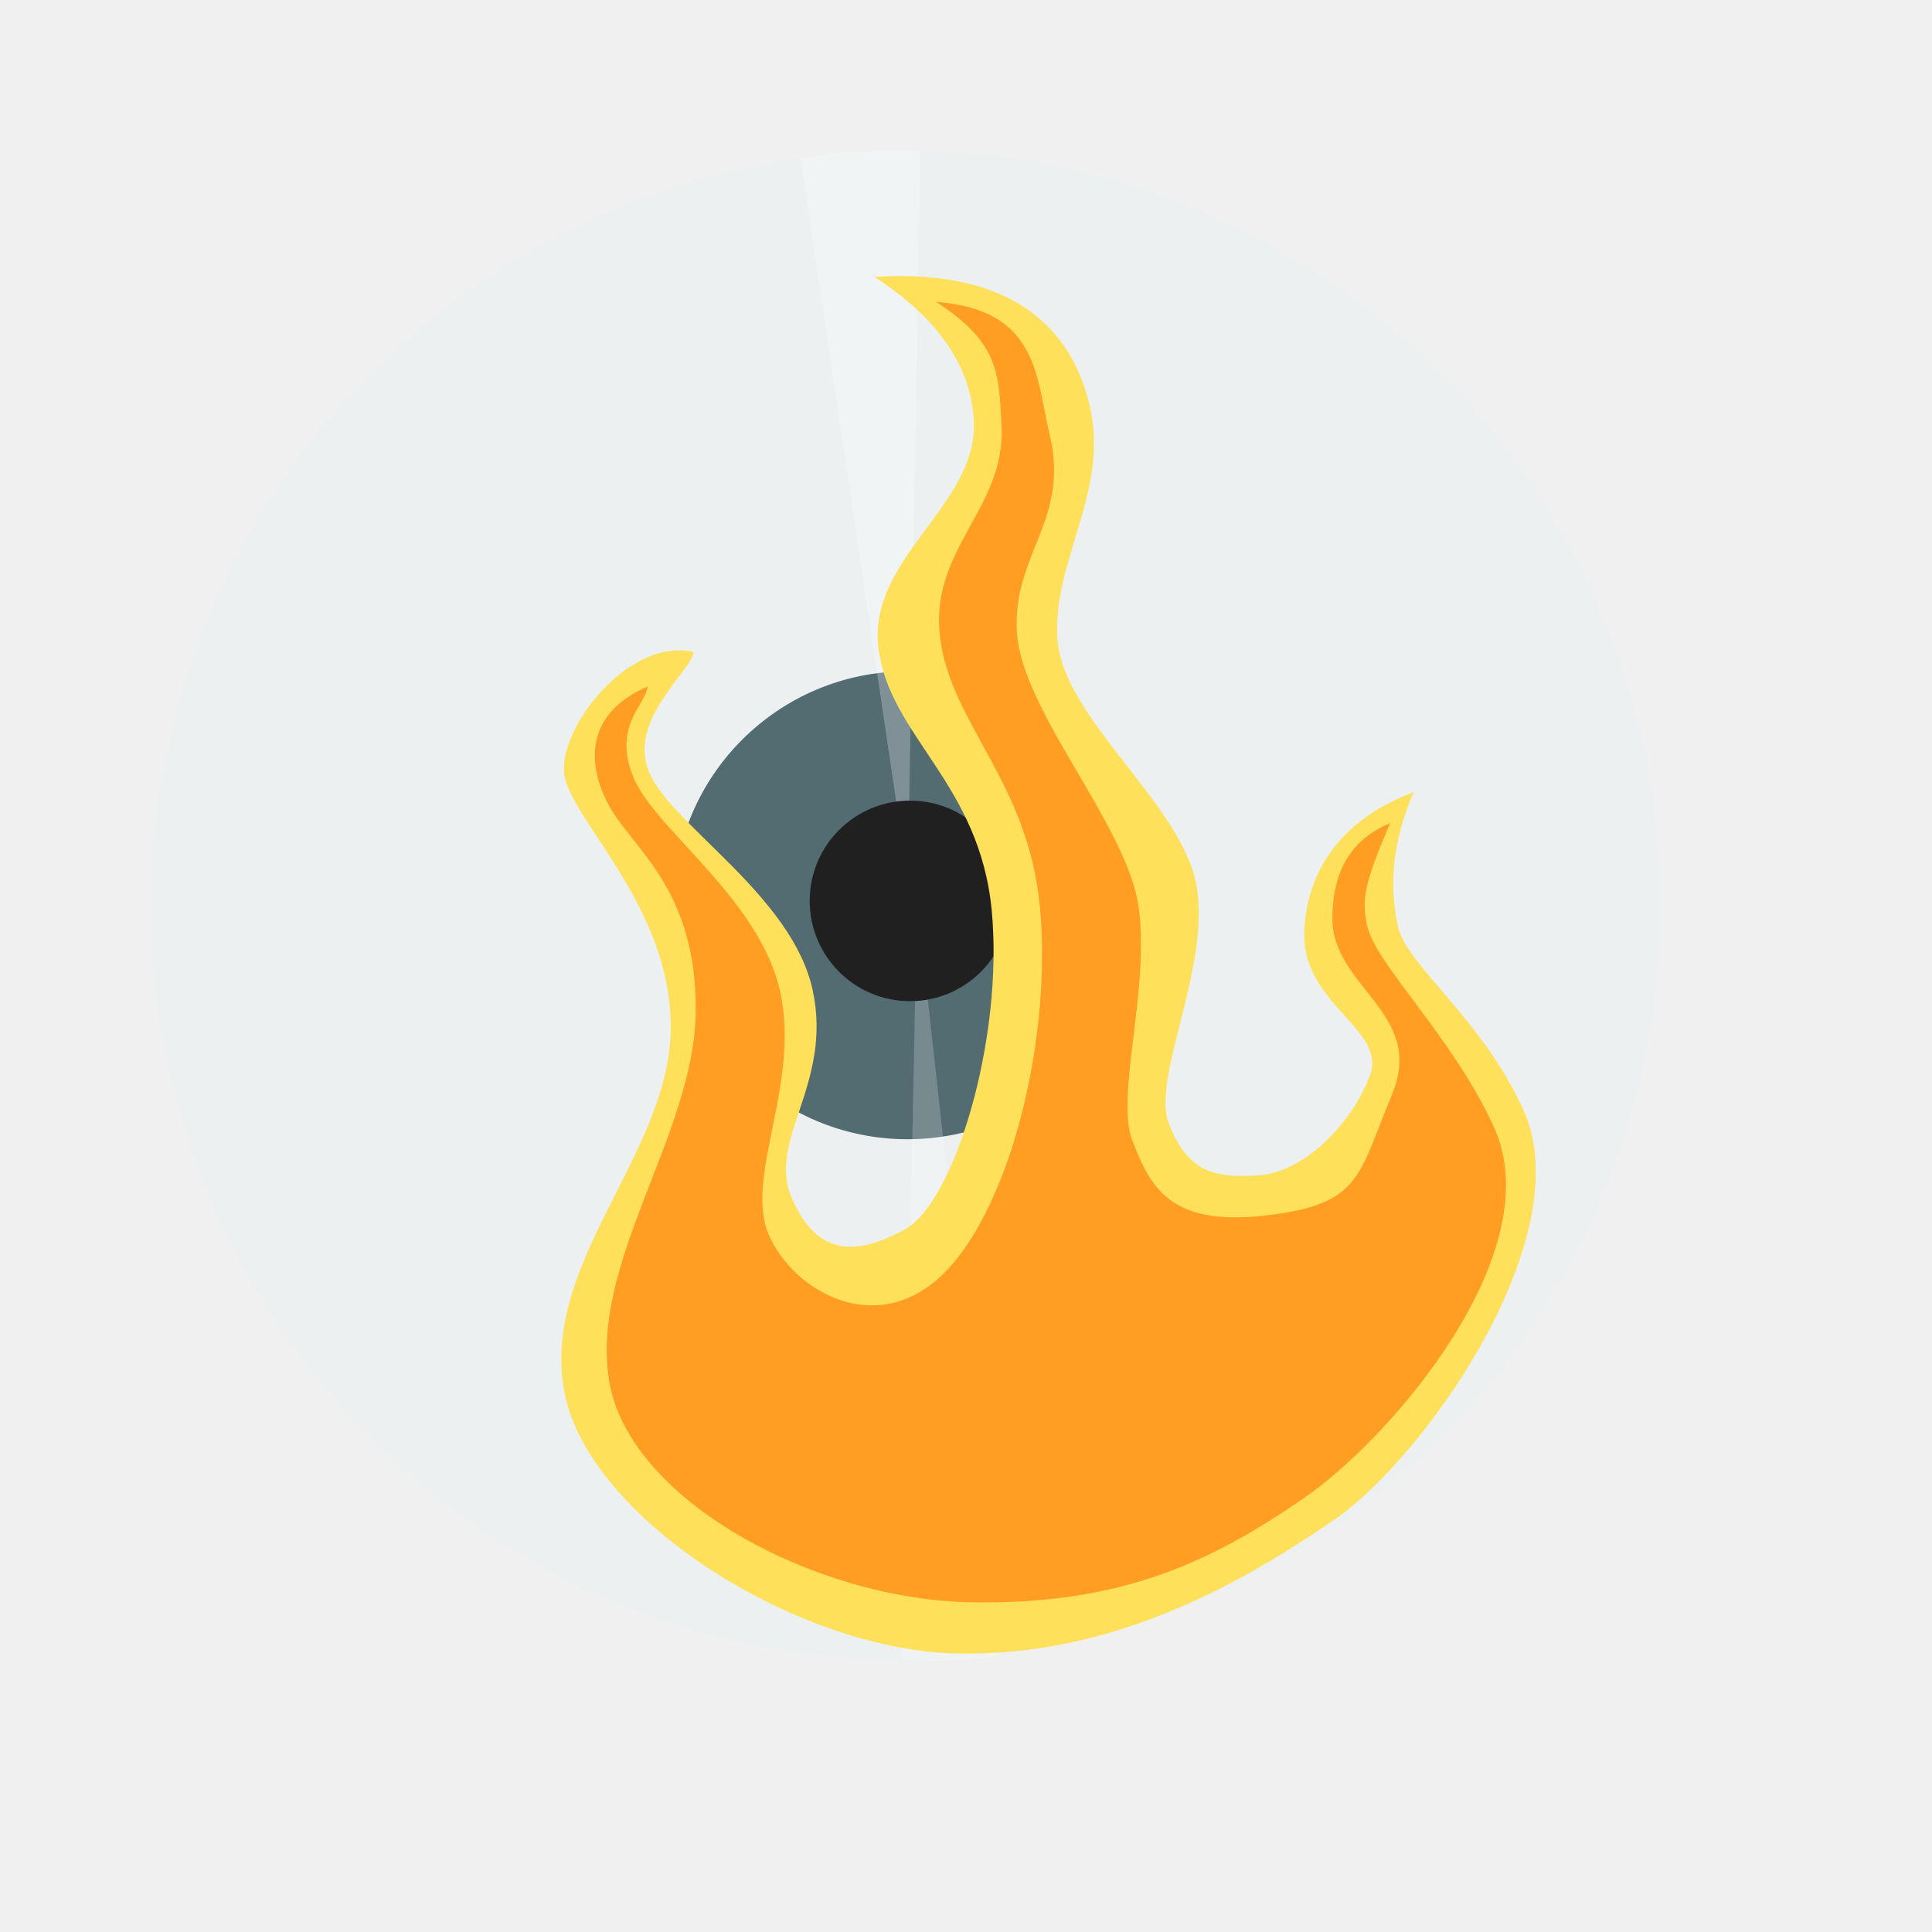
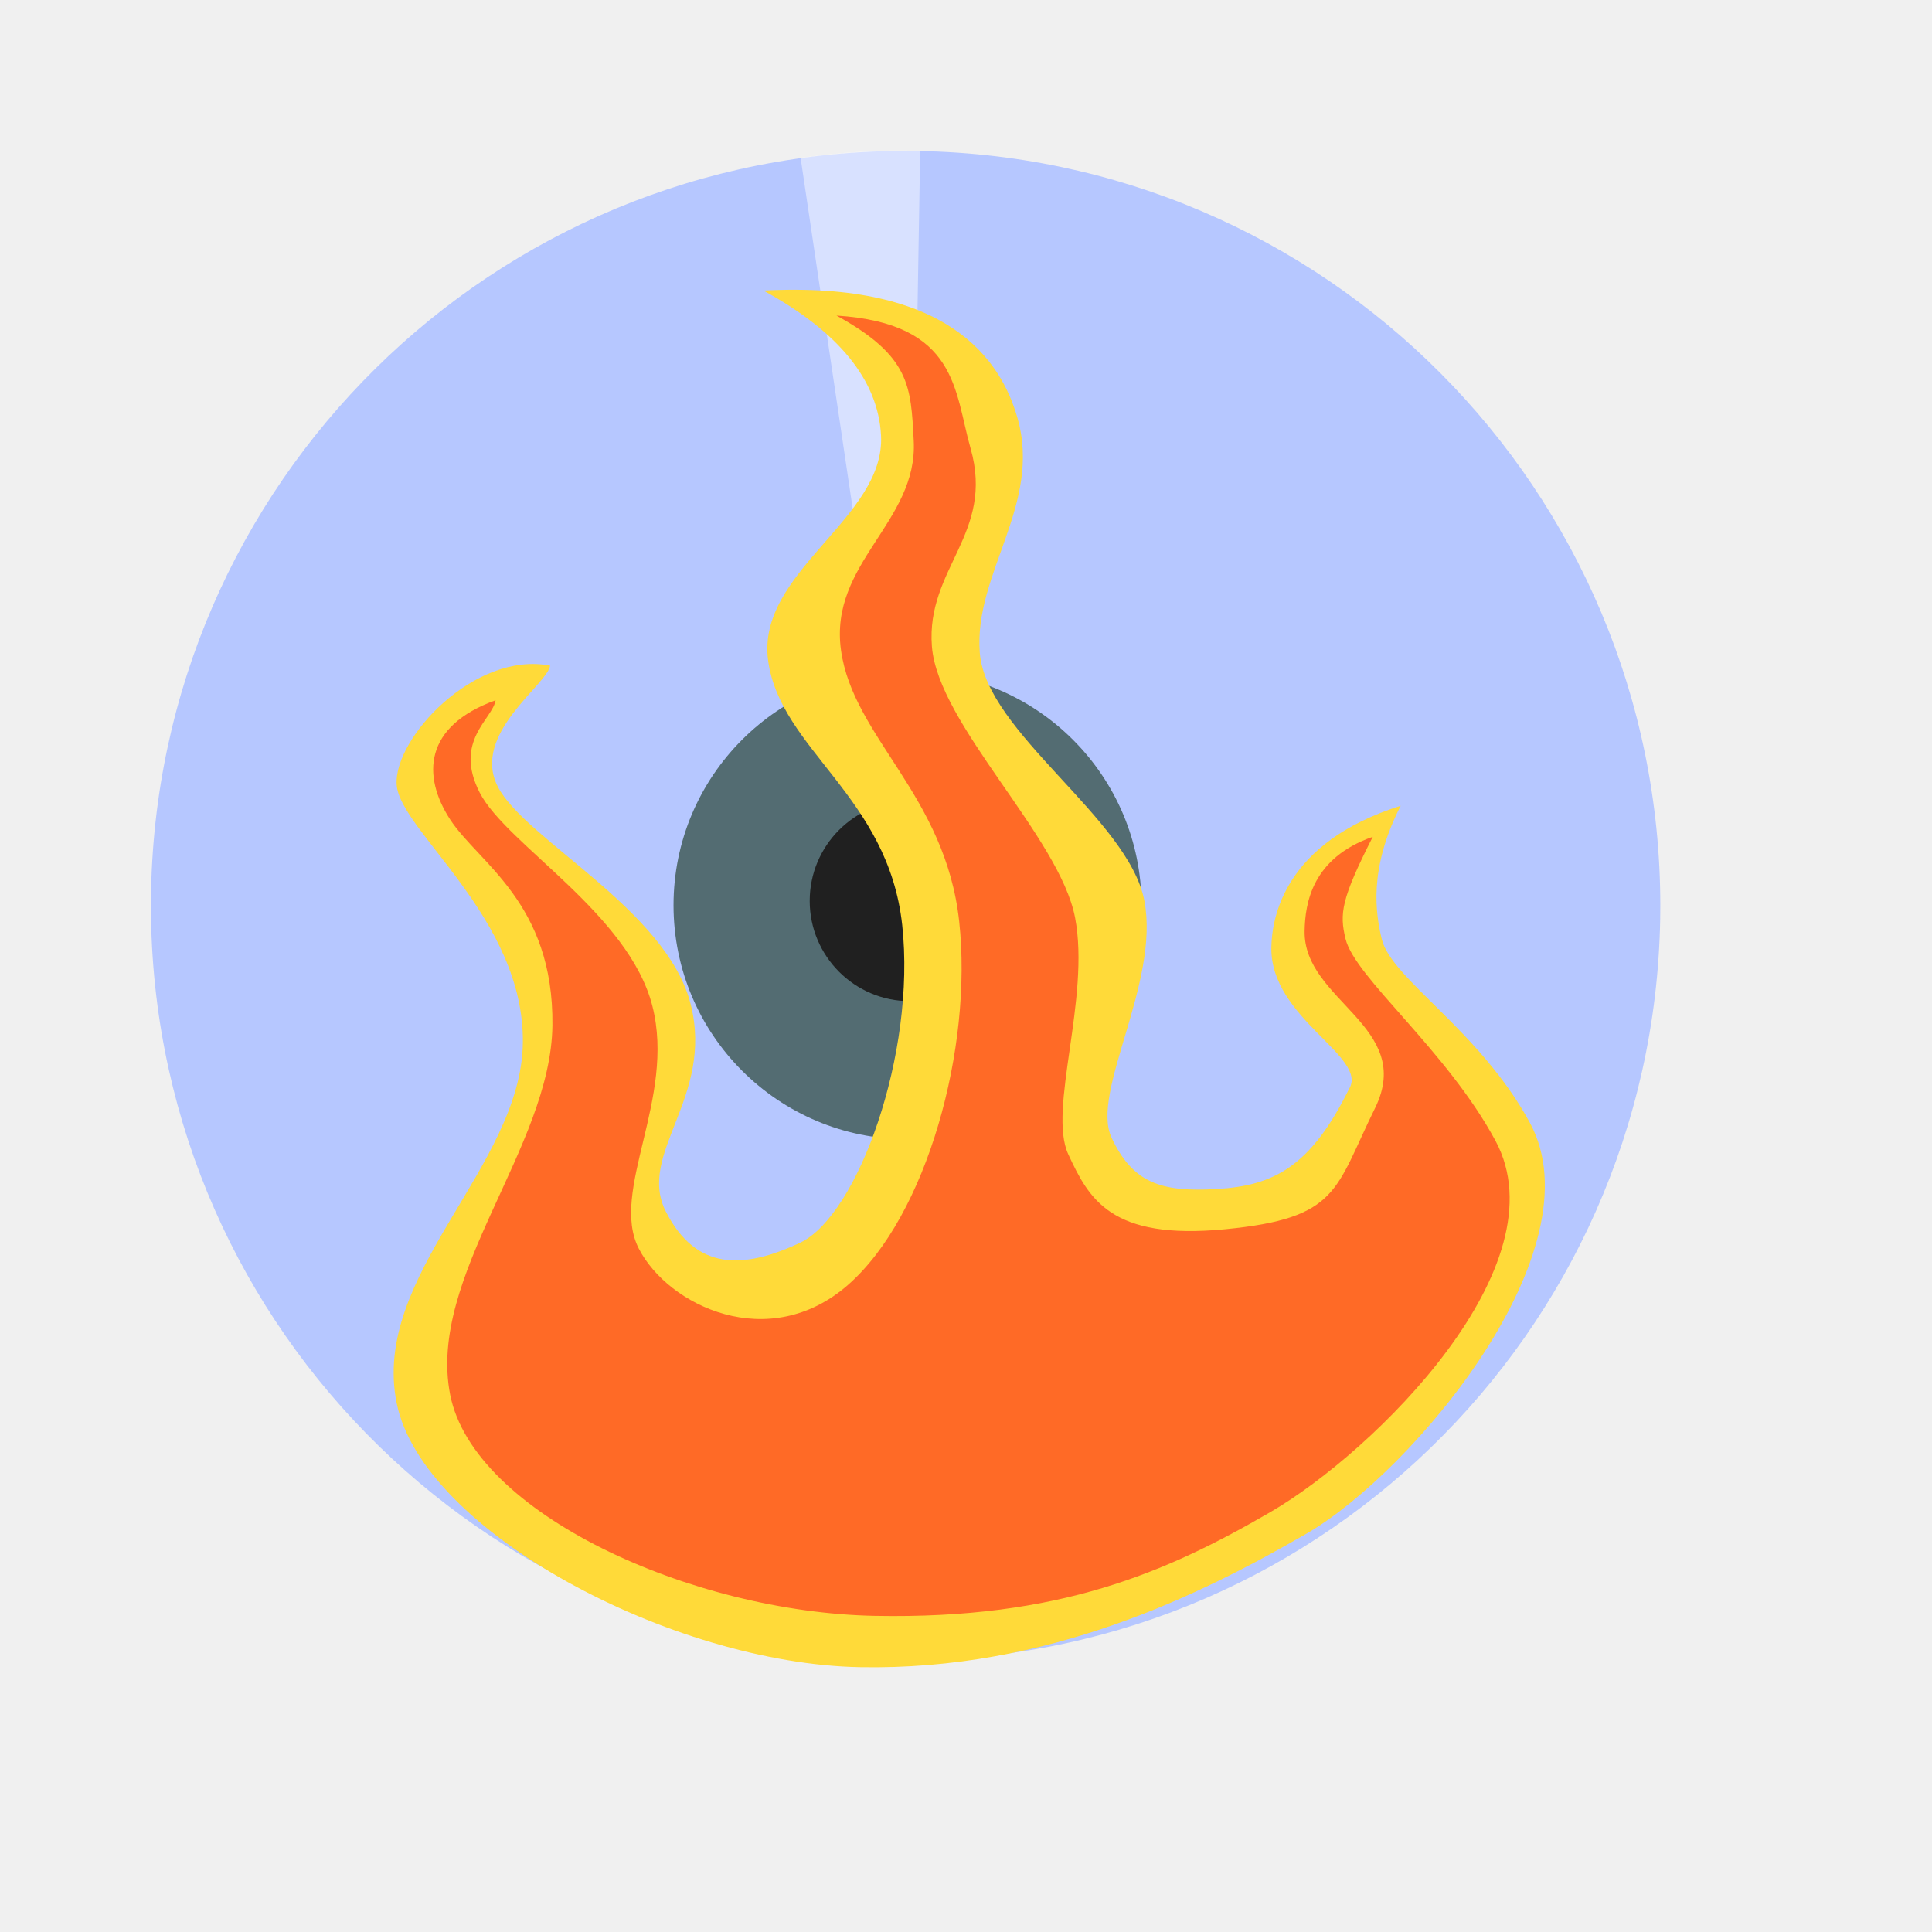
<svg xmlns="http://www.w3.org/2000/svg" width="38.4pt" height="38.4pt">
  <defs />
  <g id="layer1">
-     <path id="path4064" transform="matrix(1 0 0 -1 3.99998 44)" fill="#ecf0f1" d="M39.997 19.64C39.798 8.631 30.739 -0.147 19.73 0.002C8.72 0.151 -0.098 9.17 0.001 20.18C0.1 31.19 9.08 40.049 20.09 40C31.101 39.95 40 31.011 40 20" />
+     <path id="path4064" transform="matrix(1 0 0 -1 3.99998 44)" fill="#b6c7ff" d="M39.997 19.64C39.798 8.631 30.739 -0.147 19.73 0.002C8.72 0.151 -0.098 9.17 0.001 20.18C0.1 31.19 9.08 40.049 20.09 40C31.101 39.95 40 31.011 40 20" />
    <g id="g839" transform="" fill="none">
      <g id="text872" transform="" fill="none" />
    </g>
    <path id="path40641" transform="matrix(1 0 0 -1 17.8492 30.191)" fill="#536c72" d="M12.402 6.201C12.402 2.776 9.626 2.09704e-16 6.201 0C2.776 -2.09704e-16 4.19407e-16 2.776 0 6.201C-4.19407e-16 9.626 2.776 12.402 6.201 12.402C9.626 12.402 12.402 9.626 12.402 6.201" />
    <path id="shape0" transform="matrix(0.995354 -0.0962872 -0.0962872 -0.995354 23.9129 44.1388)" fill="#ffffff" fill-opacity="0.208" fill-rule="evenodd" stroke="#003bc3" stroke-width="0" stroke-linecap="square" stroke-linejoin="bevel" d="M0 0.151L2.334 20.077L2.618 0.018C1.696 -0.027 0.871 0.012 0 0.151Z" />
-     <path id="shape1" transform="translate(21.2165, 3.98936)" fill="#ffffff" fill-opacity="0.255" fill-rule="evenodd" stroke="#003bc3" stroke-width="0" stroke-linecap="square" stroke-linejoin="bevel" d="M0 0.191L2.844 19.347L3.169 0.011C2.078 -0.032 1.031 0.056 0 0.191Z" />
+     <path id="shape1" transform="translate(21.2165, 3.98936)" fill="#ffffff" fill-opacity="0.467" fill-rule="evenodd" stroke="#003bc3" stroke-width="0" stroke-linecap="square" stroke-linejoin="bevel" d="M0 0.191L2.844 19.347L3.169 0.011C2.078 -0.032 1.031 0.056 0 0.191Z" />
    <path id="path40642" transform="matrix(1 0 0 -1 21.4581 26.5319)" fill="#202020" d="M5.315 2.657C5.315 1.19 4.125 8.987e-17 2.657 0C1.19 -8.987e-17 1.7974e-16 1.19 0 2.657C-1.7974e-16 4.125 1.19 5.315 2.657 5.315C4.125 5.315 5.315 4.125 5.315 2.657" />
-     <path id="shape2" transform="translate(14.8757, 7.31667)" fill="#ffe05a" fill-rule="evenodd" stroke="#003bc3" stroke-width="0" stroke-linecap="square" stroke-linejoin="bevel" d="M10.458 36.503C6.245 36.41 0.653 32.911 0.068 29.506C-0.517 26.1 2.866 23.252 2.899 19.953C2.931 16.654 0.141 14.341 0.068 13.121C-0.005 11.901 1.81 9.571 3.51 9.962C3.447 10.466 1.73 11.778 2.338 13.173C2.946 14.569 6.122 16.428 6.661 18.924C7.199 21.419 5.436 22.89 6.11 24.439C6.784 25.988 7.828 25.972 9.118 25.255C10.407 24.537 11.724 20.246 11.408 16.833C11.092 13.42 8.68 12.192 8.401 9.836C8.122 7.479 11.032 6.06 10.933 3.862C10.867 2.397 9.988 1.117 8.296 0.022C12.434 -0.237 13.619 1.855 13.992 3.393C14.551 5.698 13.009 7.515 13.148 9.622C13.287 11.73 16.487 14.016 16.84 16.193C17.193 18.371 15.628 21.261 16.102 22.465C16.576 23.67 17.21 23.922 18.475 23.831C19.74 23.74 20.975 22.401 21.429 21.185C21.882 19.97 19.661 19.31 19.688 17.431C19.699 16.674 19.952 14.658 22.589 13.676C21.863 15.358 22.028 16.539 22.167 17.217C22.382 18.262 24.372 19.639 25.49 22.081C27.03 25.448 22.87 31.328 20.479 32.962C18.089 34.596 14.671 36.597 10.458 36.503Z" />
-     <path id="shape3" transform="translate(15.7623, 8.00118)" fill="#ff9e22" fill-rule="evenodd" stroke="#003bc3" stroke-width="0" stroke-linecap="square" stroke-linejoin="bevel" d="M9.913 34.459C5.788 34.367 0.902 31.741 0.381 28.597C-0.141 25.453 2.643 22.053 2.675 18.81C2.707 15.567 1.013 14.504 0.381 13.355C-0.251 12.207 -0.214 10.881 1.4 10.195C1.338 10.69 0.448 11.27 1.043 12.642C1.639 14.014 4.39 15.847 4.918 18.3C5.445 20.753 3.952 23.2 4.612 24.723C5.272 26.246 7.529 27.518 9.301 25.692C11.074 23.864 12.109 19.412 11.799 16.057C11.49 12.702 9.422 11.186 9.148 8.87C8.875 6.553 10.877 5.474 10.78 3.313C10.715 1.873 10.703 1.076 9.047 0C11.773 0.205 11.689 2.006 12.054 3.517C12.602 5.784 11.051 6.696 11.188 8.768C11.323 10.839 14.053 13.815 14.399 15.955C14.745 18.096 13.782 21.041 14.246 22.225C14.71 23.41 15.199 24.507 17.763 24.213C20.328 23.92 20.225 23.165 21.128 21.002C22.03 18.838 19.521 18.16 19.547 16.312C19.558 15.569 19.718 14.372 21.077 13.814C20.366 15.468 20.329 15.849 20.465 16.516C20.675 17.543 22.735 19.467 23.829 21.868C25.337 25.177 21.123 30.1 18.783 31.707C16.442 33.313 14.038 34.551 9.913 34.459Z" />
+     <path id="shape2" transform="translate(10.4322, 7.67848)" fill="#ffda39" fill-rule="evenodd" stroke="#003bc3" stroke-width="0" stroke-linecap="square" stroke-linejoin="bevel" d="M12.355 36.503C7.378 36.41 0.771 32.911 0.08 29.506C-0.611 26.1 3.386 23.252 3.424 19.953C3.463 16.654 0.166 14.341 0.08 13.121C-0.006 11.901 2.138 9.571 4.147 9.962C4.072 10.466 2.044 11.778 2.762 13.173C3.48 14.569 7.233 16.428 7.869 18.924C8.506 21.419 6.422 22.89 7.218 24.439C8.015 25.988 9.248 25.972 10.772 25.255C12.295 24.537 13.85 20.246 13.477 16.833C13.104 13.42 10.255 12.192 9.925 9.836C9.595 7.479 13.034 6.06 12.916 3.862C12.838 2.397 11.8 1.117 9.801 0.022C14.69 -0.237 16.09 1.855 16.53 3.393C17.191 5.698 15.369 7.515 15.533 9.622C15.697 11.73 19.478 14.016 19.895 16.193C20.312 18.371 18.463 21.261 19.023 22.465C19.583 23.67 20.332 23.922 21.827 23.831C23.322 23.74 24.298 23.245 25.316 21.185C25.852 20.332 23.228 19.31 23.26 17.431C23.273 16.674 23.572 14.658 26.687 13.676C25.829 15.358 26.024 16.539 26.188 17.217C26.442 18.262 28.794 19.639 30.114 22.081C31.934 25.448 27.018 31.328 24.195 32.962C21.371 34.596 17.333 36.597 12.355 36.503Z" />
+     <path id="shape3" transform="translate(11.4796, 8.36299)" fill="#ff6a26" fill-rule="evenodd" stroke="#003bc3" stroke-width="0" stroke-linecap="square" stroke-linejoin="bevel" d="M11.711 34.459C6.838 34.367 1.066 31.741 0.45 28.597C-0.166 25.453 3.122 22.053 3.16 18.81C3.198 15.567 1.197 14.504 0.45 13.355C-0.297 12.207 -0.252 10.881 1.654 10.195C1.581 10.69 0.53 11.27 1.233 12.642C1.936 14.014 5.187 15.847 5.81 18.3C6.433 20.753 4.669 23.2 5.448 24.723C6.228 26.246 8.895 27.518 10.989 25.692C13.083 23.864 14.305 19.412 13.94 16.057C13.574 12.702 11.131 11.186 10.808 8.87C10.485 6.553 12.85 5.474 12.735 3.313C12.659 1.873 12.645 1.076 10.688 0C13.909 0.205 13.809 2.006 14.241 3.517C14.888 5.784 13.056 6.696 13.217 8.768C13.378 10.839 16.603 13.815 17.011 15.955C17.42 18.096 16.282 21.041 16.83 22.225C17.379 23.41 17.956 24.507 20.986 24.213C24.015 23.92 23.894 23.165 24.961 21.002C26.027 18.838 23.062 18.16 23.094 16.312C23.106 15.569 23.296 14.372 24.9 13.814C24.06 15.468 24.017 15.849 24.178 16.516C24.426 17.543 26.86 19.467 28.152 21.868C29.934 25.177 24.955 30.1 22.19 31.707C19.425 33.313 16.585 34.551 11.711 34.459Z" />
  </g>
</svg>
